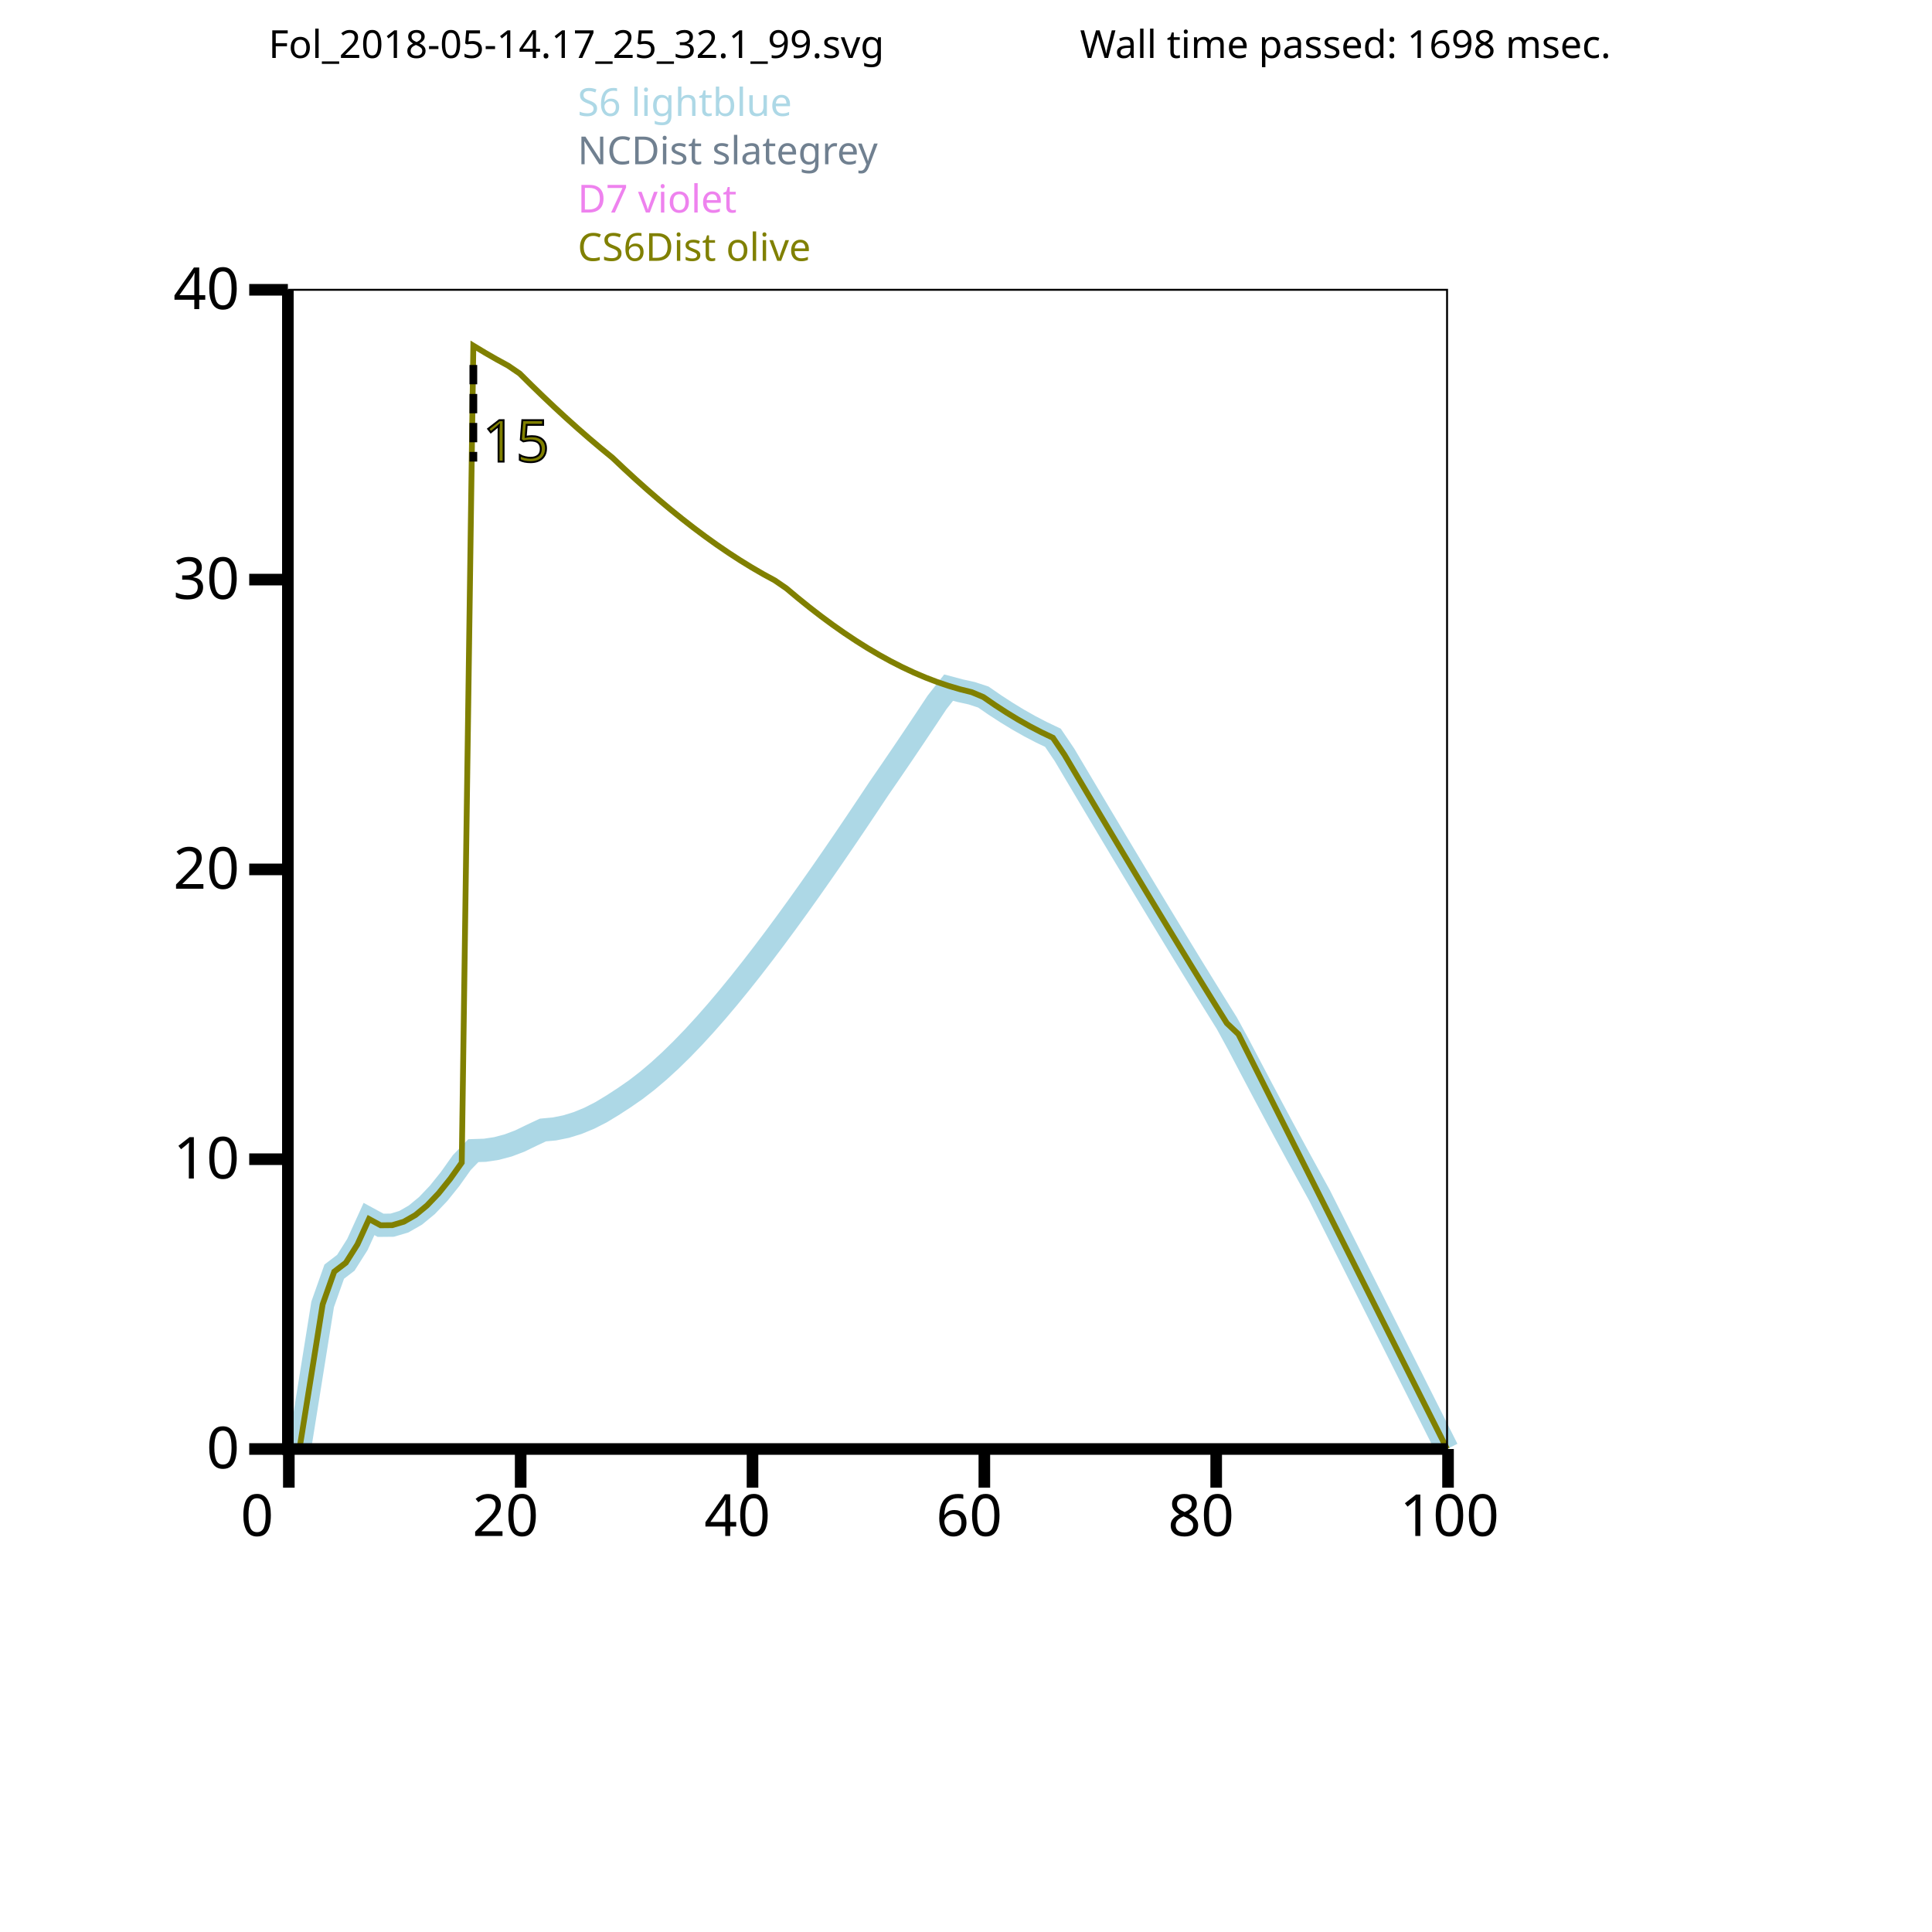
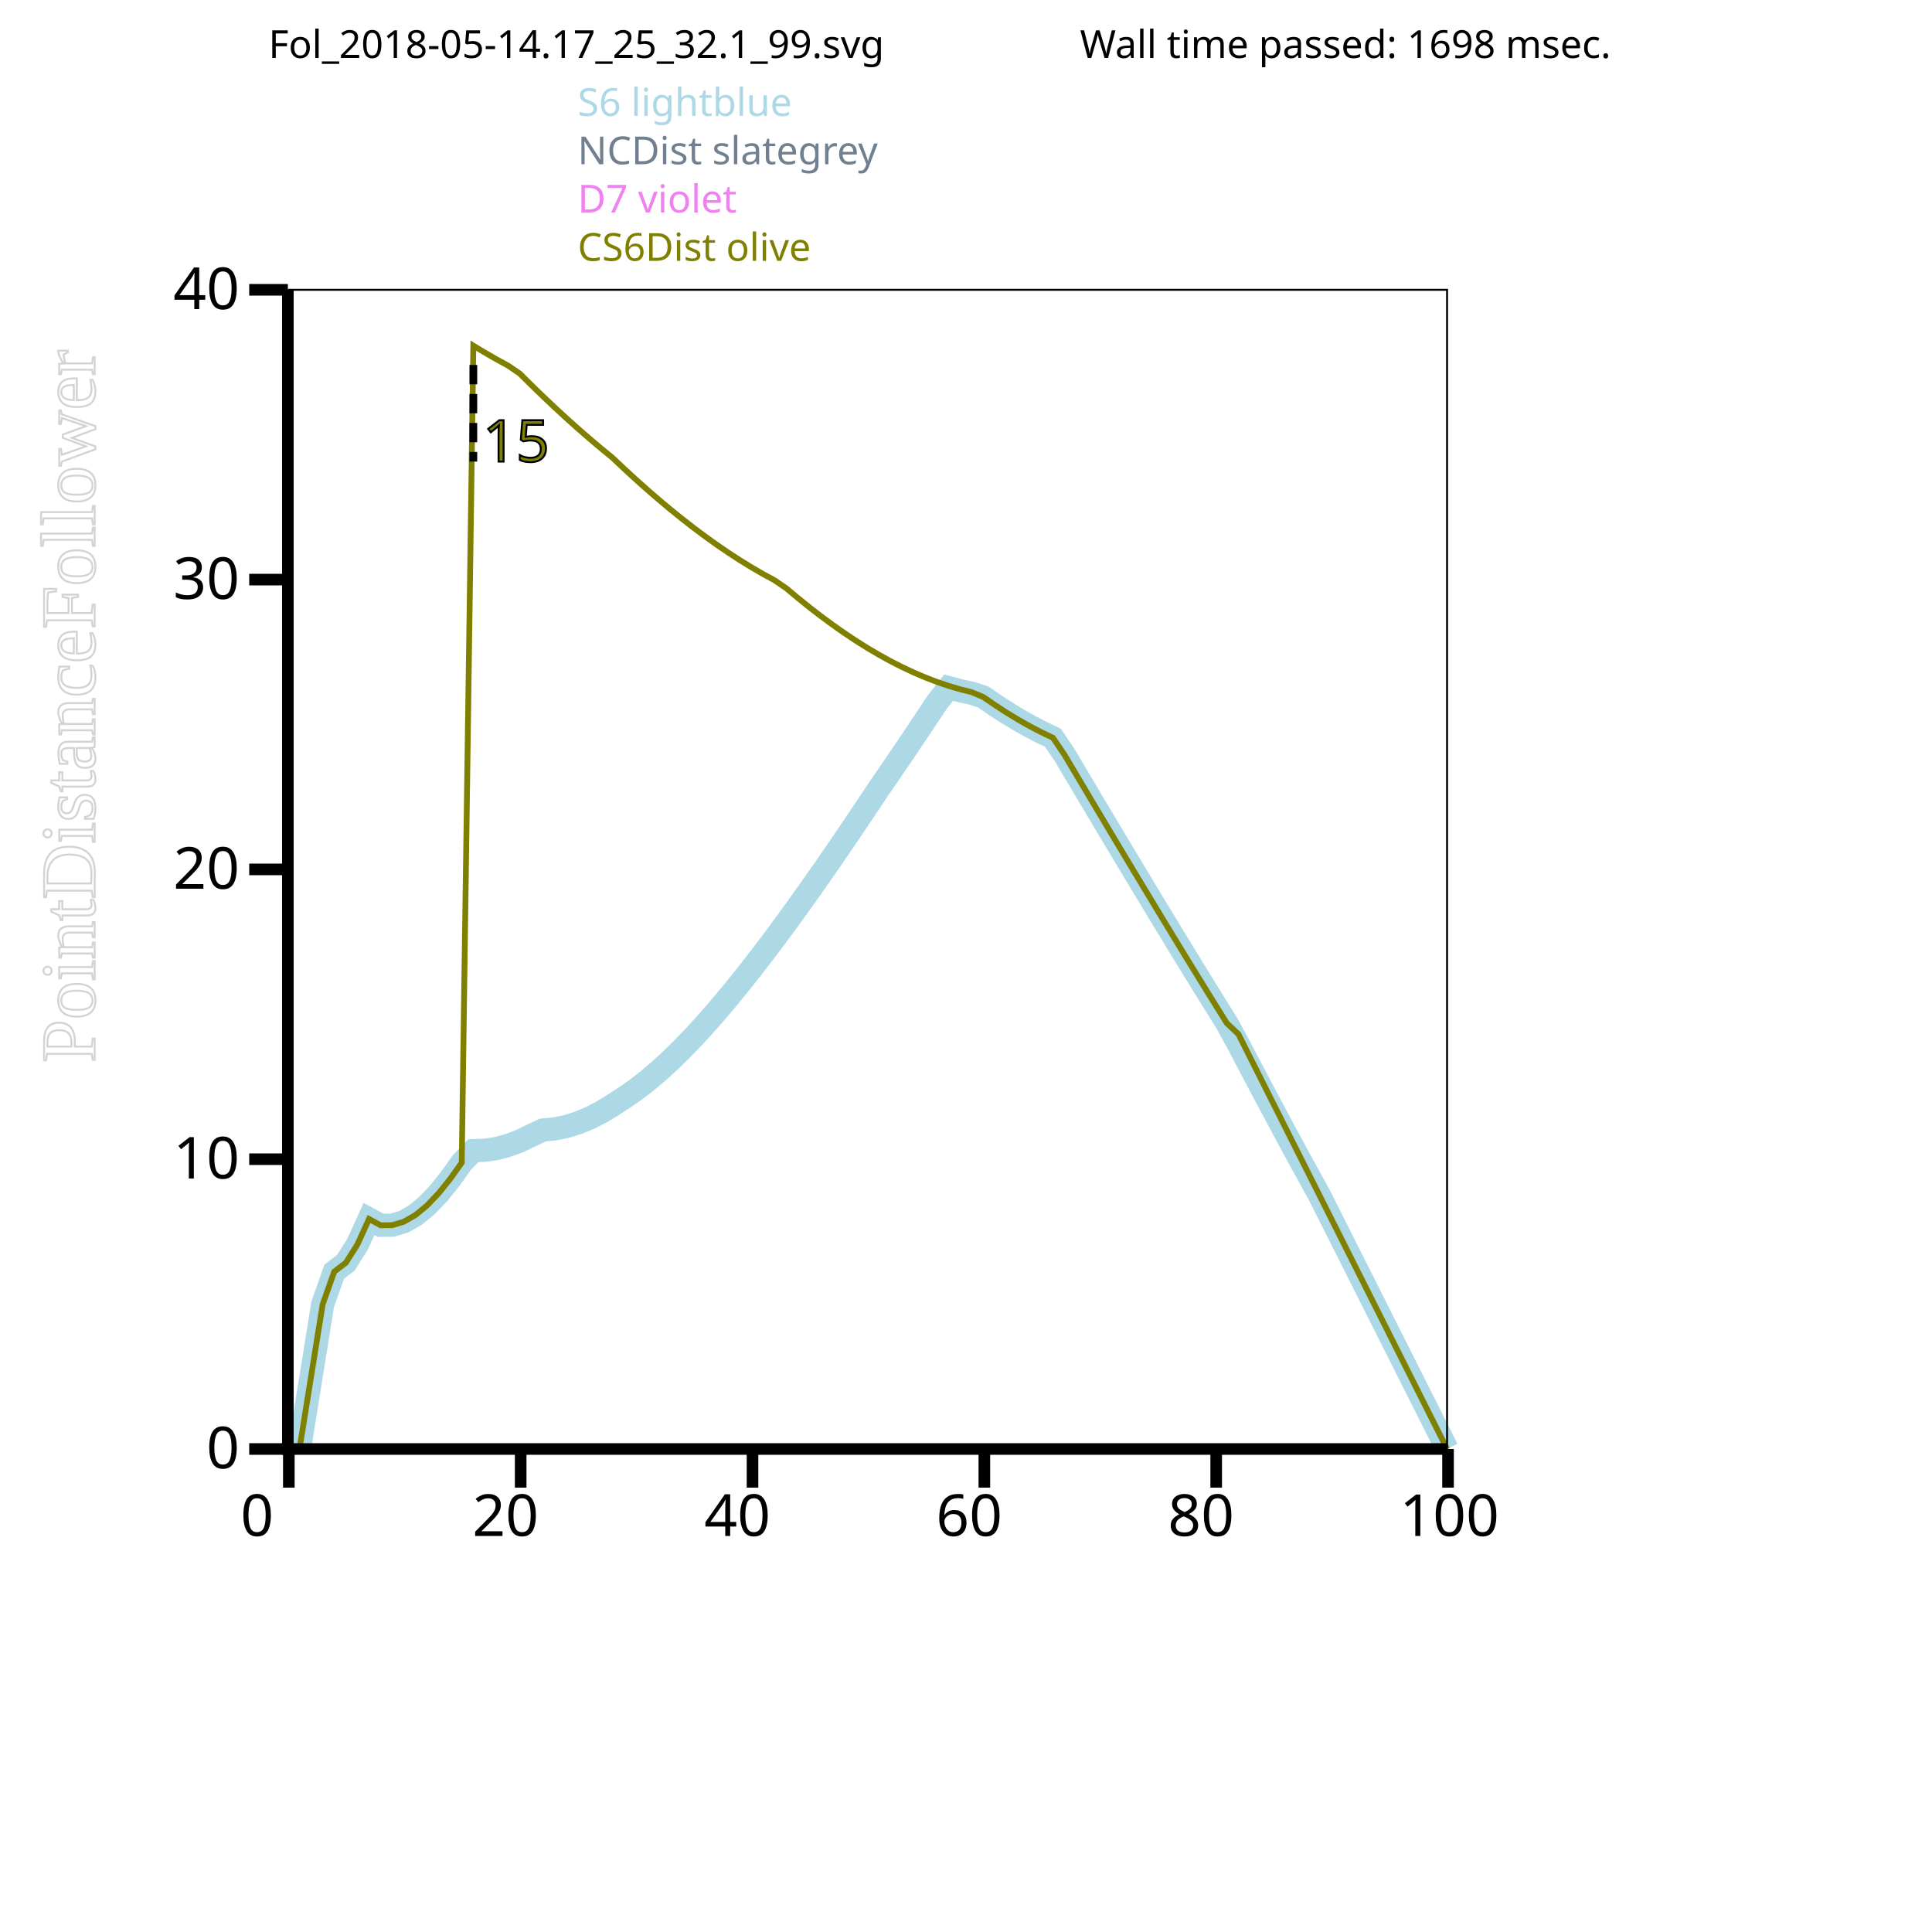
<svg xmlns="http://www.w3.org/2000/svg" width="1000" height="1000" viewBox="1 0 1000 1000" version="1.1">
  <text x="560" y="30" font-family="sans-serif" font-size="20">Wall time passed: 1698 msec.</text>
  <text x="300" y="60" font-family="sans-serif" font-size="20" fill="lightblue">S6  lightblue</text>
  <text x="300" y="85" font-family="sans-serif" font-size="20" fill="slategrey">NCDist  slategrey</text>
  <text x="300" y="110" font-family="sans-serif" font-size="20" fill="violet">D7  violet</text>
  <text x="300" y="135" font-family="sans-serif" font-size="20" fill="olive">CS6Dist  olive</text>
  <text x="140" y="30" font-family="sans-serif" font-size="20">Fol_2018-05-14.17_25_32.1_99.svg  </text>
+   <text x="-550" y="50" transform="rotate(-90)" font-size="40" stroke="lightgray" fill="none"> PointDistanceFollower </text>
  <g transform="translate(0,50) ">
    <g transform="translate(150,700) scale(1 -1)">
      <polyline fill="none" stroke=" lightblue " stroke-width=" 12 " points=" 6,0 12,37.425 18,74.849 24,91.794 30,96.393 36,105.865 42,119.052 48,115.79 54,115.85 60,117.635 66,121.071 72,126.021 78,132.315 84,139.774 90,148.22 96,154.427 102,154.627 108,155.53 114,157.123 120,159.386 126,162.29 132,165.108 138,165.665 144,166.876 150,168.725 156,171.193 162,174.253 168,177.874 174,181.775 180,185.924 186,190.555 192,195.634 198,201.128 204,207.003 210,213.228 216,219.773 222,226.61 228,233.715 234,241.062 240,248.631 246,256.402 252,264.357 258,272.48 264,280.757 270,289.174 276,297.719 282,306.382 288,315.153 294,324.023 300,332.984 306,341.986 312,350.704 318,359.513 324,368.408 330,377.382 336,386.43 342,394.088 348,392.494 354,391.172 360,389.199 366,385.06 372,381.163 378,377.514 384,374.121 390,370.992 396,368.132 402,359.262 408,349.144 414,339.047 420,328.971 426,318.918 432,308.892 438,298.894 444,288.928 450,278.996 456,269.103 462,259.254 468,249.452 474,239.705 480,230.019 486,220.402 492,209.417 498,197.992 504,186.63 510,175.343 516,164.147 522,153.062 528,142.114 534,131.222 540,119.293 546,107.363 552,95.434 558,83.505 564,71.576 570,59.646 576,47.717 582,35.788 588,23.858 594,11.929 600,0 " />
      <polyline fill="none" stroke=" slategrey " stroke-width=" 9 " points=" " />
      <polyline fill="none" stroke=" violet " stroke-width=" 6 " points=" " />
      <polyline fill="none" stroke=" olive " stroke-width=" 3 " points=" 6,0 12,37.425 18,74.849 24,91.794 30,96.393 36,105.865 42,119.052 48,115.79 54,115.85 60,117.635 66,121.071 72,126.021 78,132.315 84,139.774 90,148.22 96,571.087 102,567.468 108,564.02 114,560.745 120,556.652 126,550.704 132,544.89 138,539.217 144,533.687 150,528.306 156,523.078 162,518.008 168,513.093 174,507.425 180,501.91 186,496.554 192,491.362 198,486.338 204,481.489 210,476.819 216,472.334 222,468.038 228,463.938 234,460.039 240,456.346 246,452.863 252,449.595 258,445.484 264,440.462 270,435.632 276,431.002 282,426.577 288,422.364 294,418.369 300,414.599 306,411.059 312,407.756 318,404.696 324,401.884 330,399.326 336,397.026 342,394.988 348,393.218 354,391.718 360,389.199 366,385.06 372,381.163 378,377.514 384,374.121 390,370.992 396,368.132 402,359.262 408,349.144 414,339.047 420,328.971 426,318.918 432,308.892 438,298.894 444,288.928 450,278.996 456,269.103 462,259.254 468,249.452 474,239.705 480,230.019 486,220.402 492,214.727 498,202.797 504,190.868 510,178.939 516,167.01 522,155.08 528,143.151 534,131.222 540,119.293 546,107.363 552,95.434 558,83.505 564,71.576 570,59.646 576,47.717 582,35.788 588,23.858 594,11.929 600,0 " />
      <line fill="none" stroke="black" stroke-width="4" x1="96" y1="561.087" x2="96" y2="511.087" stroke-dasharray="10,5" />
      <text transform="scale(1,-1)" font-family="sans-serif" font-size="30" stroke="rgb(0,0,0)" line="rgb(0,0,0)" fill="olive" x="101" y="-511.087">15</text>
      <polyline fill="none" stroke="black" stroke-width="6" points=" 600,0 0,0 0, 600" />
      <polyline fill="none" stroke="black" stroke-width="1" points=" 0 600  600 600  600 0" />
      <line fill="none" stroke="black" stroke-width="6" x1="0.5" y1="0" x2="0.5" y2="-20" />
      <text transform="scale(1,-1)" font-family="sans-serif" font-size="30" x="-24.5" y="45">0</text>
      <line fill="none" stroke="black" stroke-width="6" x1="120.5" y1="0" x2="120.5" y2="-20" />
      <text transform="scale(1,-1)" font-family="sans-serif" font-size="30" x="95.5" y="45">20</text>
      <line fill="none" stroke="black" stroke-width="6" x1="240.5" y1="0" x2="240.5" y2="-20" />
      <text transform="scale(1,-1)" font-family="sans-serif" font-size="30" x="215.5" y="45">40</text>
      <line fill="none" stroke="black" stroke-width="6" x1="360.5" y1="0" x2="360.5" y2="-20" />
      <text transform="scale(1,-1)" font-family="sans-serif" font-size="30" x="335.5" y="45">60</text>
      <line fill="none" stroke="black" stroke-width="6" x1="480.5" y1="0" x2="480.5" y2="-20" />
      <text transform="scale(1,-1)" font-family="sans-serif" font-size="30" x="455.5" y="45">80</text>
      <line fill="none" stroke="black" stroke-width="6" x1="600.5" y1="0" x2="600.5" y2="-20" />
      <text transform="scale(1,-1)" font-family="sans-serif" font-size="30" x="575.5" y="45">100</text>
      <line fill="none" stroke="black" stroke-width="6" x1="0.0" y1="0" x2="-20" y2="0" />
      <text transform="scale(1,-1)" text-anchor="end" font-family="sans-serif" font-size="30" x="-25" y="10">0</text>
      <line fill="none" stroke="black" stroke-width="6" x1="0.0" y1="150" x2="-20" y2="150" />
      <text transform="scale(1,-1)" text-anchor="end" font-family="sans-serif" font-size="30" x="-25" y="-140">10</text>
      <line fill="none" stroke="black" stroke-width="6" x1="0.0" y1="300" x2="-20" y2="300" />
      <text transform="scale(1,-1)" text-anchor="end" font-family="sans-serif" font-size="30" x="-25" y="-290">20</text>
      <line fill="none" stroke="black" stroke-width="6" x1="0.0" y1="450" x2="-20" y2="450" />
      <text transform="scale(1,-1)" text-anchor="end" font-family="sans-serif" font-size="30" x="-25" y="-440">30</text>
      <line fill="none" stroke="black" stroke-width="6" x1="0.0" y1="600" x2="-20" y2="600" />
      <text transform="scale(1,-1)" text-anchor="end" font-family="sans-serif" font-size="30" x="-25" y="-590">40</text>

--&gt;
</g>
  </g>
</svg>
